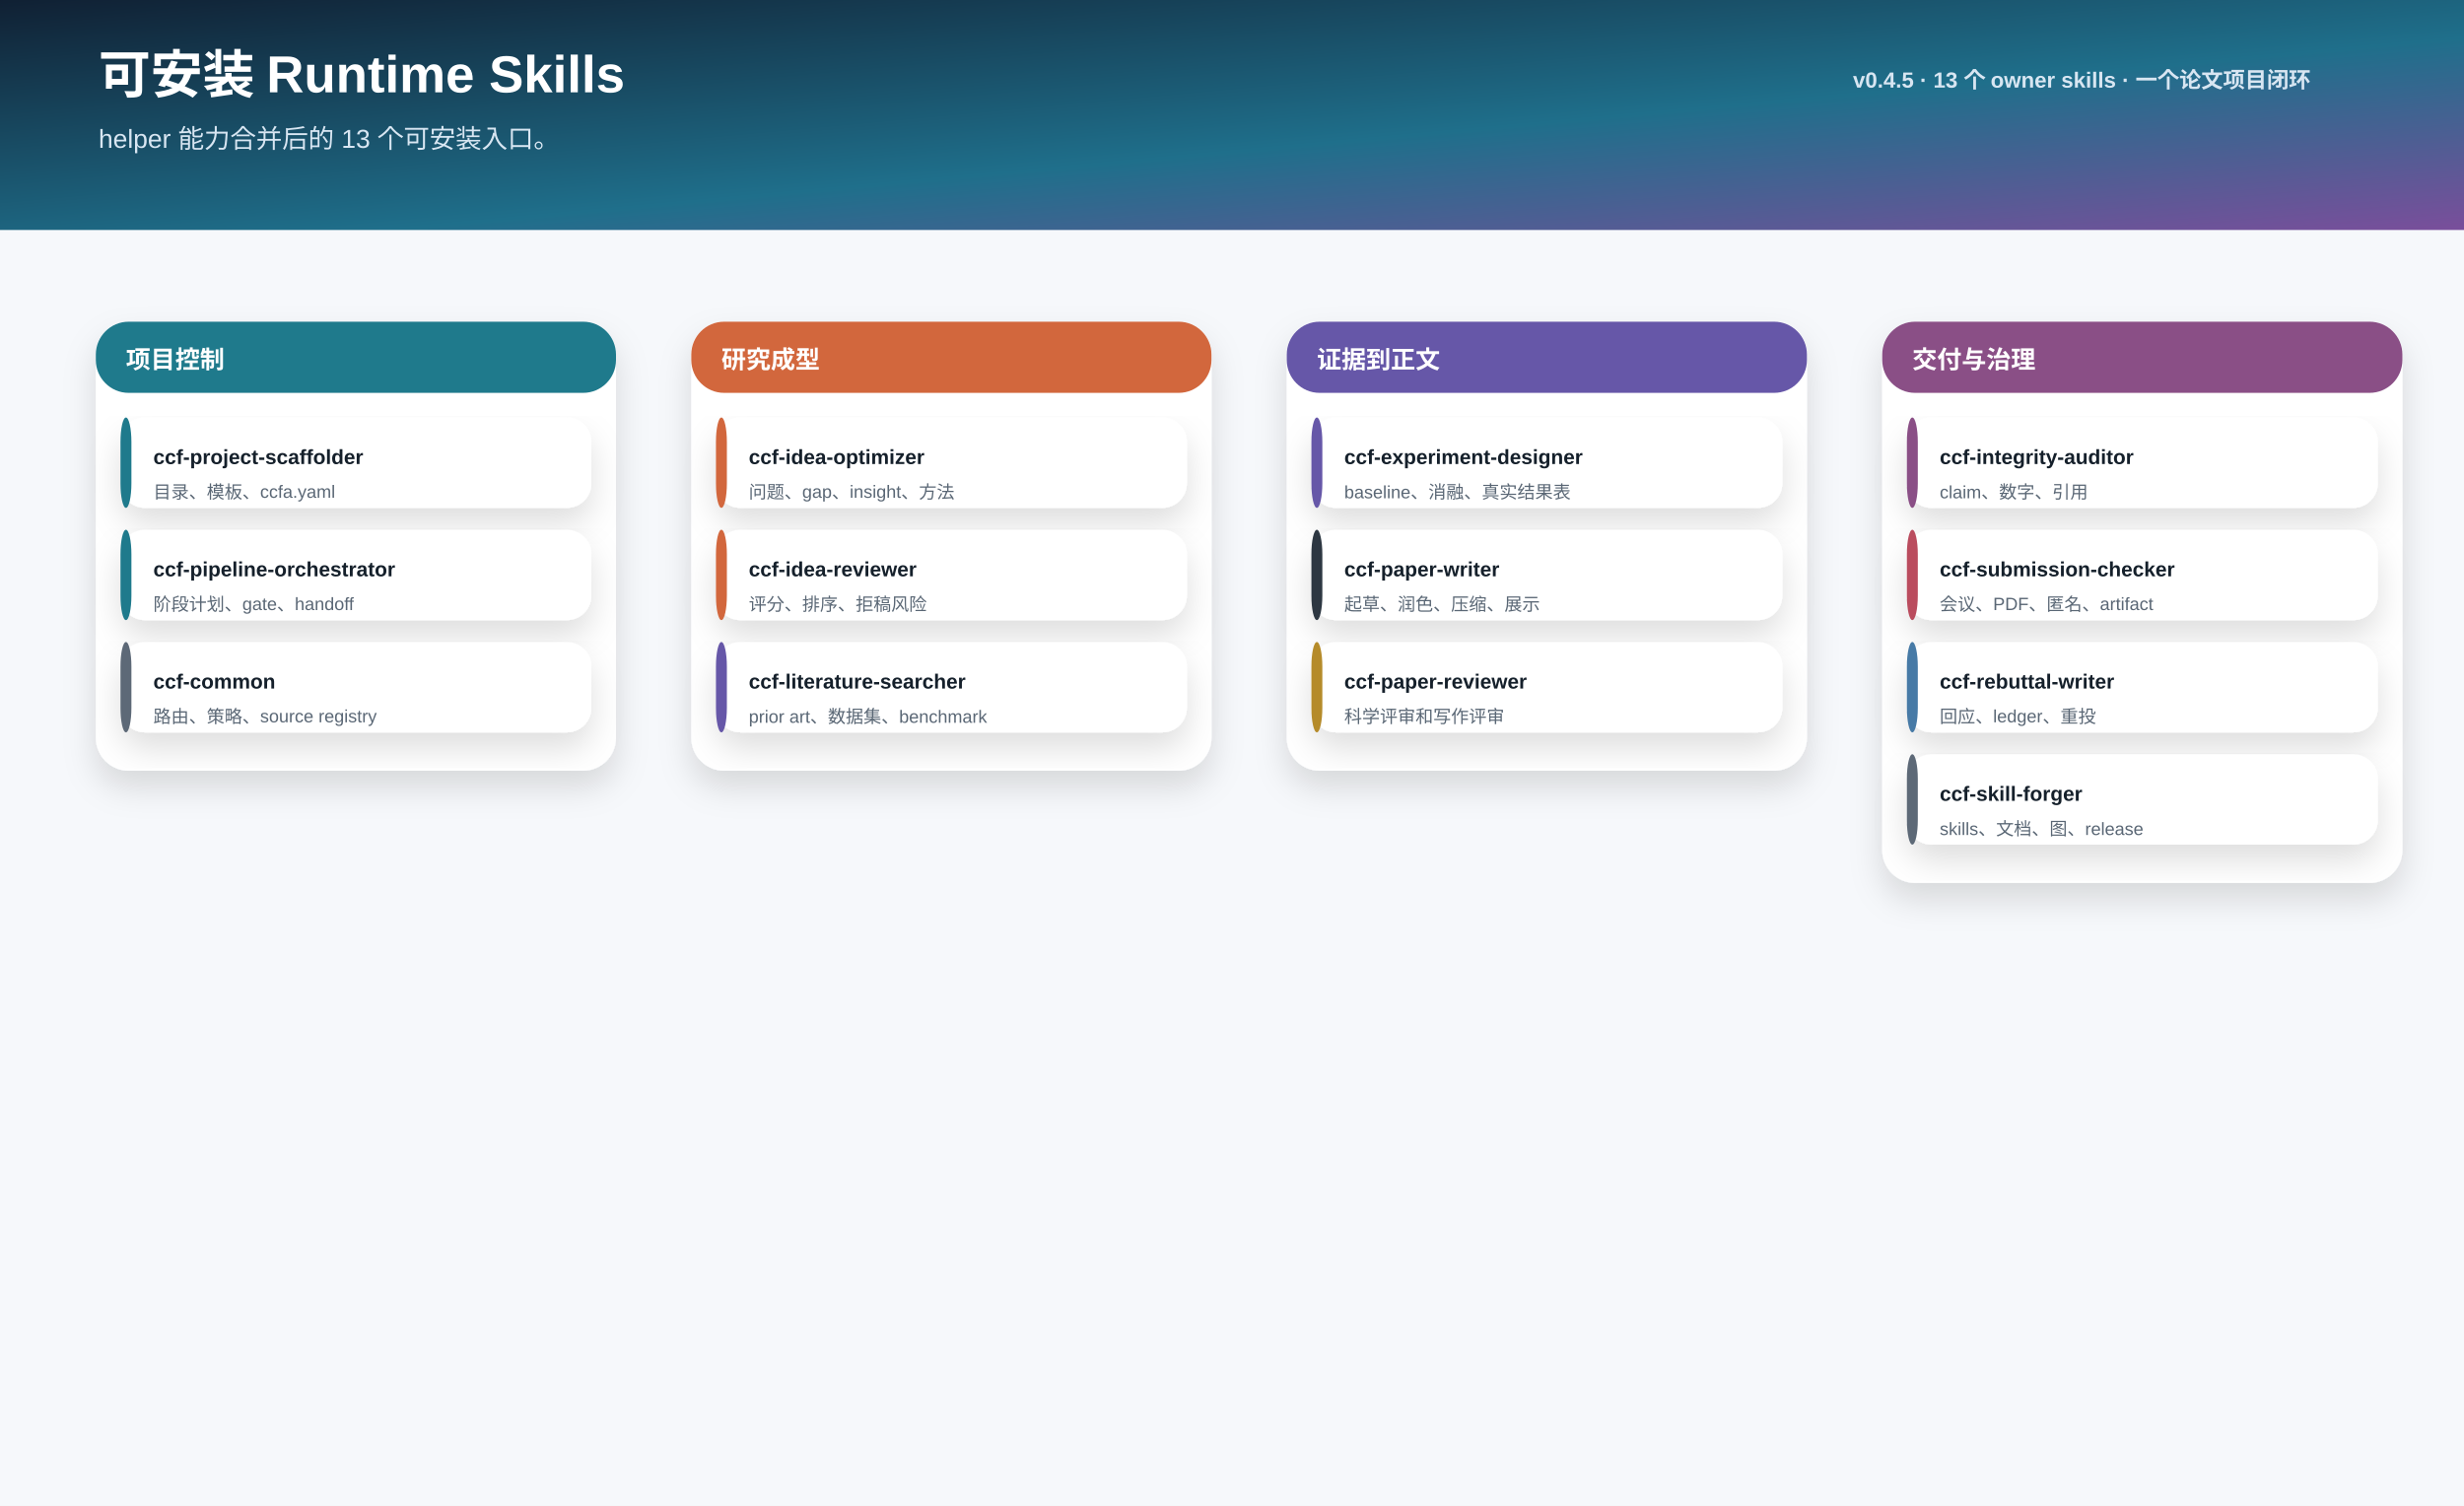
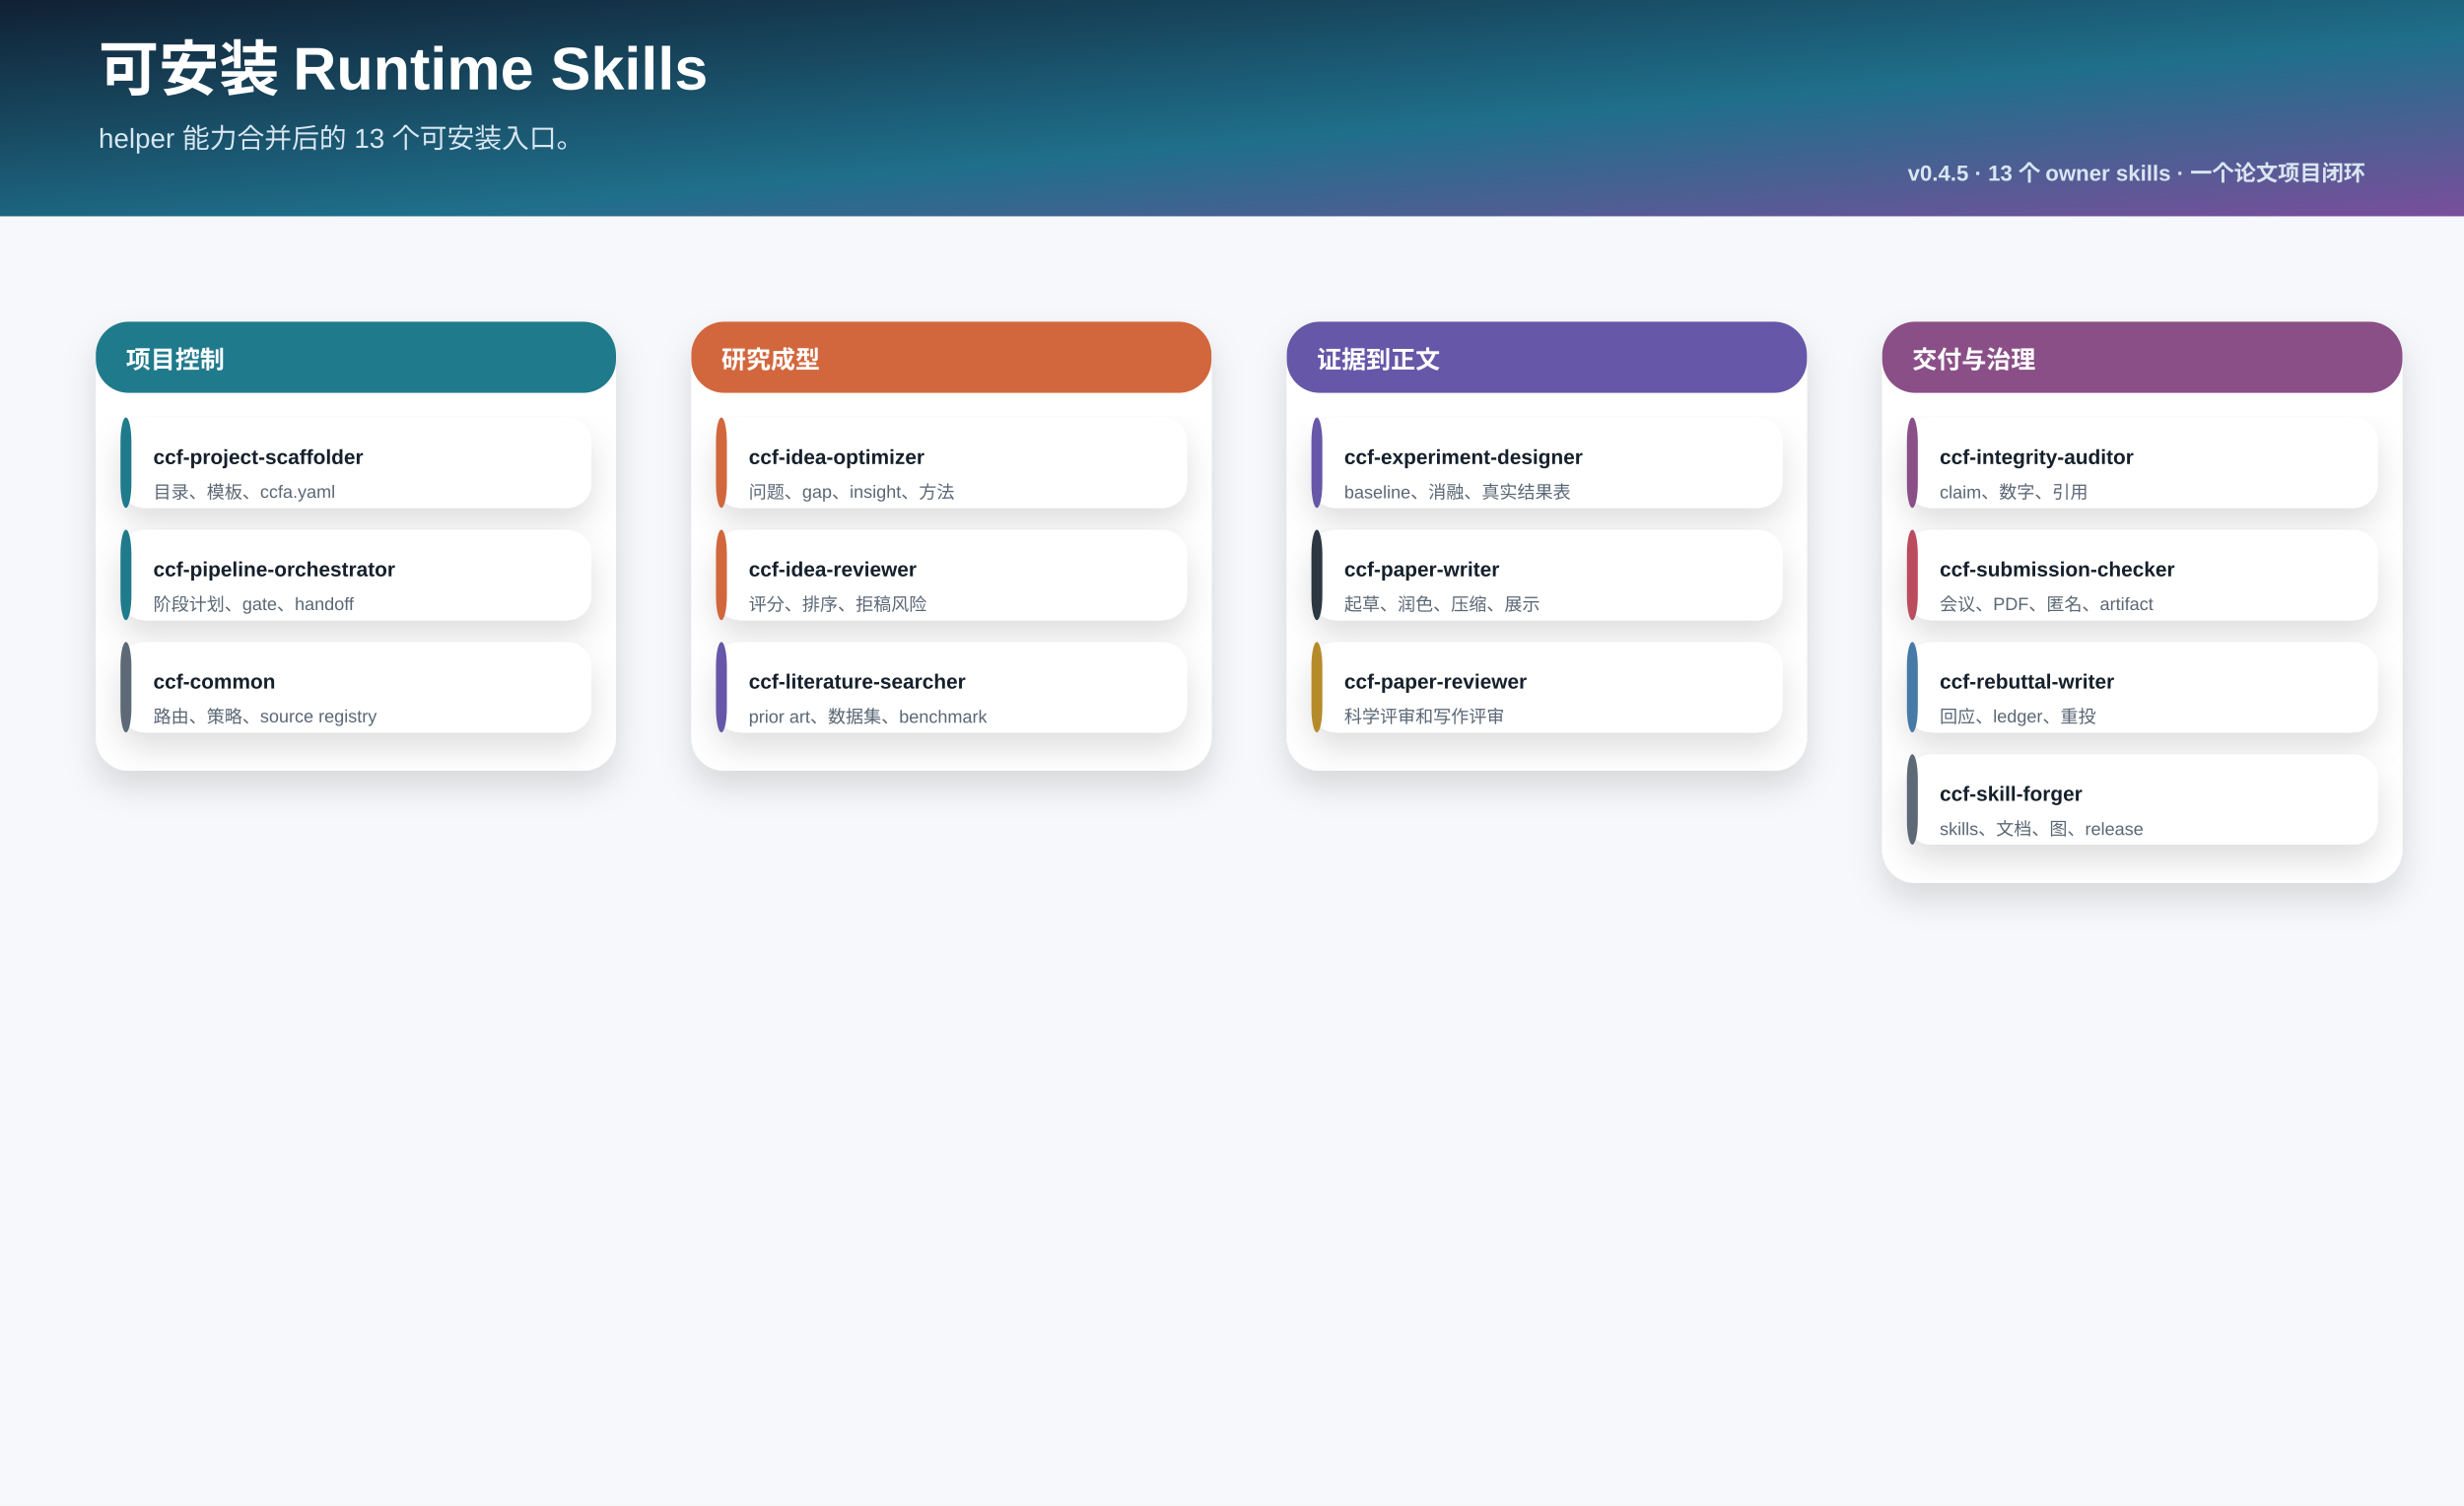
<svg xmlns="http://www.w3.org/2000/svg" width="1800" height="1100" viewBox="0 0 1800 1100">
  <defs>
    <linearGradient id="header" x1="0" y1="0" x2="1" y2="1">
      <stop offset="0" stop-color="#102033" />
      <stop offset="0.58" stop-color="#1F6F8B" />
      <stop offset="1" stop-color="#7A4E9B" />
    </linearGradient>
    <filter id="shadow" x="-20%" y="-20%" width="140%" height="160%">
      <feDropShadow dx="0" dy="12" stdDeviation="12" flood-color="#0B1826" flood-opacity="0.13" />
    </filter>
    <marker id="arrow" markerWidth="13" markerHeight="13" refX="11" refY="6.5" orient="auto">
      <path d="M2,2 L11,6.5 L2,11 Z" fill="#7B8794" />
    </marker>
  </defs>
  <style>text{font-family:Microsoft YaHei, Segoe UI, Arial, sans-serif;dominant-baseline:auto} .mono{font-family:Consolas,Menlo,monospace}</style>
  <rect x="0" y="0" width="1800" height="1100" rx="0" fill="#F6F8FB" stroke="none" stroke-width="2" />
-   <rect x="0" y="0" width="1800" height="168" rx="0" fill="url(#header)" stroke="none" stroke-width="2" />
-   <text x="72" y="68" font-size="38" font-weight="850" fill="#FFFFFF" text-anchor="start">可安装 Runtime Skills</text>
-   <text x="72" y="108" font-size="19" font-weight="500" fill="#D8E6F2" text-anchor="start">helper 能力合并后的 13 个可安装入口。</text>
-   <text x="1688" y="64" font-size="16" font-weight="650" fill="#D8E6F2" text-anchor="end">v0.4.5 · 13 个 owner skills · 一个论文项目闭环</text>
+   <rect x="0" y="0" width="1800" height="158" rx="0" fill="url(#header)" stroke="none" stroke-width="2" />
+   <text x="72" y="66" font-size="44" font-weight="850" fill="#FFFFFF" text-anchor="start">可安装 Runtime Skills</text>
+   <text x="72" y="108" font-size="20" font-weight="500" fill="#D8E6F2" text-anchor="start">helper 能力合并后的 13 个可安装入口。</text>
+   <text x="1728" y="132" font-size="16" font-weight="650" fill="#D8E6F2" text-anchor="end">v0.4.5 · 13 个 owner skills · 一个论文项目闭环</text>
  <rect x="70" y="235" width="380" height="328" rx="24" fill="#FFFFFF" stroke="none" stroke-width="2" filter="url(#shadow)" />
  <rect x="70" y="235" width="380" height="52" rx="24" fill="#1F7A8C" stroke="none" stroke-width="2" />
  <text x="92" y="269" font-size="18" font-weight="820" fill="#FFFFFF" text-anchor="start">项目控制</text>
  <rect x="88" y="305" width="344" height="66" rx="18" fill="#FFFFFF" stroke="none" stroke-width="2" filter="url(#shadow)" />
  <rect x="88" y="305" width="8" height="66" rx="18" fill="#1F7A8C" stroke="none" stroke-width="2" />
  <text x="112" y="339" font-size="15" font-weight="820" fill="#15202B" text-anchor="start">ccf-project-scaffolder</text>
  <text x="112" y="364" font-size="13" font-weight="520" fill="#5A6775" text-anchor="start">目录、模板、ccfa.yaml</text>
  <rect x="88" y="387" width="344" height="66" rx="18" fill="#FFFFFF" stroke="none" stroke-width="2" filter="url(#shadow)" />
  <rect x="88" y="387" width="8" height="66" rx="18" fill="#1F7A8C" stroke="none" stroke-width="2" />
  <text x="112" y="421" font-size="15" font-weight="820" fill="#15202B" text-anchor="start">ccf-pipeline-orchestrator</text>
  <text x="112" y="446" font-size="13" font-weight="520" fill="#5A6775" text-anchor="start">阶段计划、gate、handoff</text>
  <rect x="88" y="469" width="344" height="66" rx="18" fill="#FFFFFF" stroke="none" stroke-width="2" filter="url(#shadow)" />
  <rect x="88" y="469" width="8" height="66" rx="18" fill="#5D6977" stroke="none" stroke-width="2" />
  <text x="112" y="503" font-size="15" font-weight="820" fill="#15202B" text-anchor="start">ccf-common</text>
  <text x="112" y="528" font-size="13" font-weight="520" fill="#5A6775" text-anchor="start">路由、策略、source registry</text>
  <rect x="505" y="235" width="380" height="328" rx="24" fill="#FFFFFF" stroke="none" stroke-width="2" filter="url(#shadow)" />
  <rect x="505" y="235" width="380" height="52" rx="24" fill="#D2673D" stroke="none" stroke-width="2" />
  <text x="527" y="269" font-size="18" font-weight="820" fill="#FFFFFF" text-anchor="start">研究成型</text>
  <rect x="523" y="305" width="344" height="66" rx="18" fill="#FFFFFF" stroke="none" stroke-width="2" filter="url(#shadow)" />
  <rect x="523" y="305" width="8" height="66" rx="18" fill="#D2673D" stroke="none" stroke-width="2" />
  <text x="547" y="339" font-size="15" font-weight="820" fill="#15202B" text-anchor="start">ccf-idea-optimizer</text>
  <text x="547" y="364" font-size="13" font-weight="520" fill="#5A6775" text-anchor="start">问题、gap、insight、方法</text>
  <rect x="523" y="387" width="344" height="66" rx="18" fill="#FFFFFF" stroke="none" stroke-width="2" filter="url(#shadow)" />
  <rect x="523" y="387" width="8" height="66" rx="18" fill="#D2673D" stroke="none" stroke-width="2" />
  <text x="547" y="421" font-size="15" font-weight="820" fill="#15202B" text-anchor="start">ccf-idea-reviewer</text>
  <text x="547" y="446" font-size="13" font-weight="520" fill="#5A6775" text-anchor="start">评分、排序、拒稿风险</text>
  <rect x="523" y="469" width="344" height="66" rx="18" fill="#FFFFFF" stroke="none" stroke-width="2" filter="url(#shadow)" />
  <rect x="523" y="469" width="8" height="66" rx="18" fill="#6657A8" stroke="none" stroke-width="2" />
  <text x="547" y="503" font-size="15" font-weight="820" fill="#15202B" text-anchor="start">ccf-literature-searcher</text>
  <text x="547" y="528" font-size="13" font-weight="520" fill="#5A6775" text-anchor="start">prior art、数据集、benchmark</text>
  <rect x="940" y="235" width="380" height="328" rx="24" fill="#FFFFFF" stroke="none" stroke-width="2" filter="url(#shadow)" />
  <rect x="940" y="235" width="380" height="52" rx="24" fill="#6657A8" stroke="none" stroke-width="2" />
  <text x="962" y="269" font-size="18" font-weight="820" fill="#FFFFFF" text-anchor="start">证据到正文</text>
  <rect x="958" y="305" width="344" height="66" rx="18" fill="#FFFFFF" stroke="none" stroke-width="2" filter="url(#shadow)" />
  <rect x="958" y="305" width="8" height="66" rx="18" fill="#6657A8" stroke="none" stroke-width="2" />
  <text x="982" y="339" font-size="15" font-weight="820" fill="#15202B" text-anchor="start">ccf-experiment-designer</text>
  <text x="982" y="364" font-size="13" font-weight="520" fill="#5A6775" text-anchor="start">baseline、消融、真实结果表</text>
  <rect x="958" y="387" width="344" height="66" rx="18" fill="#FFFFFF" stroke="none" stroke-width="2" filter="url(#shadow)" />
  <rect x="958" y="387" width="8" height="66" rx="18" fill="#2D3742" stroke="none" stroke-width="2" />
  <text x="982" y="421" font-size="15" font-weight="820" fill="#15202B" text-anchor="start">ccf-paper-writer</text>
  <text x="982" y="446" font-size="13" font-weight="520" fill="#5A6775" text-anchor="start">起草、润色、压缩、展示</text>
  <rect x="958" y="469" width="344" height="66" rx="18" fill="#FFFFFF" stroke="none" stroke-width="2" filter="url(#shadow)" />
  <rect x="958" y="469" width="8" height="66" rx="18" fill="#B58B2A" stroke="none" stroke-width="2" />
  <text x="982" y="503" font-size="15" font-weight="820" fill="#15202B" text-anchor="start">ccf-paper-reviewer</text>
  <text x="982" y="528" font-size="13" font-weight="520" fill="#5A6775" text-anchor="start">科学评审和写作评审</text>
  <rect x="1375" y="235" width="380" height="410" rx="24" fill="#FFFFFF" stroke="none" stroke-width="2" filter="url(#shadow)" />
  <rect x="1375" y="235" width="380" height="52" rx="24" fill="#8A4F86" stroke="none" stroke-width="2" />
  <text x="1397" y="269" font-size="18" font-weight="820" fill="#FFFFFF" text-anchor="start">交付与治理</text>
  <rect x="1393" y="305" width="344" height="66" rx="18" fill="#FFFFFF" stroke="none" stroke-width="2" filter="url(#shadow)" />
  <rect x="1393" y="305" width="8" height="66" rx="18" fill="#8A4F86" stroke="none" stroke-width="2" />
  <text x="1417" y="339" font-size="15" font-weight="820" fill="#15202B" text-anchor="start">ccf-integrity-auditor</text>
  <text x="1417" y="364" font-size="13" font-weight="520" fill="#5A6775" text-anchor="start">claim、数字、引用</text>
  <rect x="1393" y="387" width="344" height="66" rx="18" fill="#FFFFFF" stroke="none" stroke-width="2" filter="url(#shadow)" />
  <rect x="1393" y="387" width="8" height="66" rx="18" fill="#BA4C5E" stroke="none" stroke-width="2" />
  <text x="1417" y="421" font-size="15" font-weight="820" fill="#15202B" text-anchor="start">ccf-submission-checker</text>
  <text x="1417" y="446" font-size="13" font-weight="520" fill="#5A6775" text-anchor="start">会议、PDF、匿名、artifact</text>
  <rect x="1393" y="469" width="344" height="66" rx="18" fill="#FFFFFF" stroke="none" stroke-width="2" filter="url(#shadow)" />
  <rect x="1393" y="469" width="8" height="66" rx="18" fill="#477AA6" stroke="none" stroke-width="2" />
  <text x="1417" y="503" font-size="15" font-weight="820" fill="#15202B" text-anchor="start">ccf-rebuttal-writer</text>
  <text x="1417" y="528" font-size="13" font-weight="520" fill="#5A6775" text-anchor="start">回应、ledger、重投</text>
  <rect x="1393" y="551" width="344" height="66" rx="18" fill="#FFFFFF" stroke="none" stroke-width="2" filter="url(#shadow)" />
  <rect x="1393" y="551" width="8" height="66" rx="18" fill="#5D6977" stroke="none" stroke-width="2" />
  <text x="1417" y="585" font-size="15" font-weight="820" fill="#15202B" text-anchor="start">ccf-skill-forger</text>
  <text x="1417" y="610" font-size="13" font-weight="520" fill="#5A6775" text-anchor="start">skills、文档、图、release</text>
</svg>
